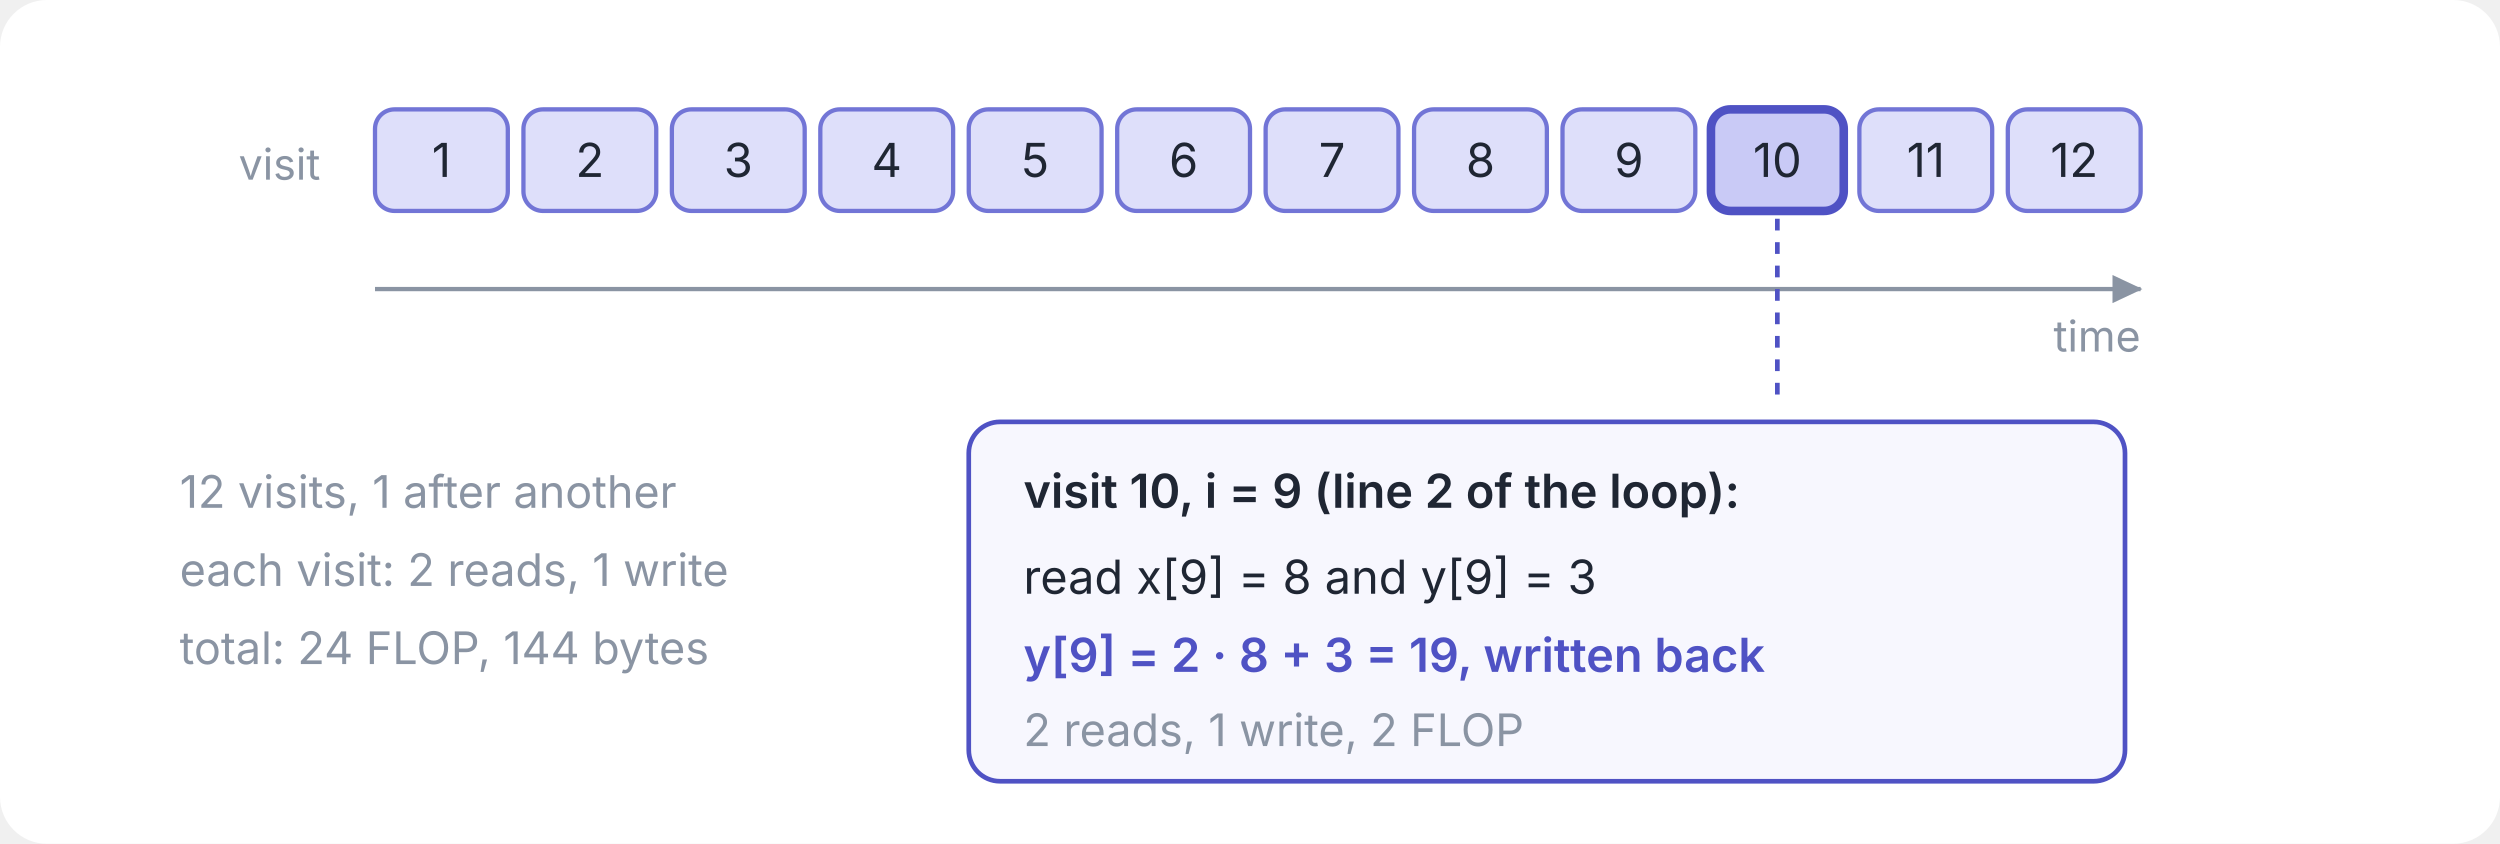
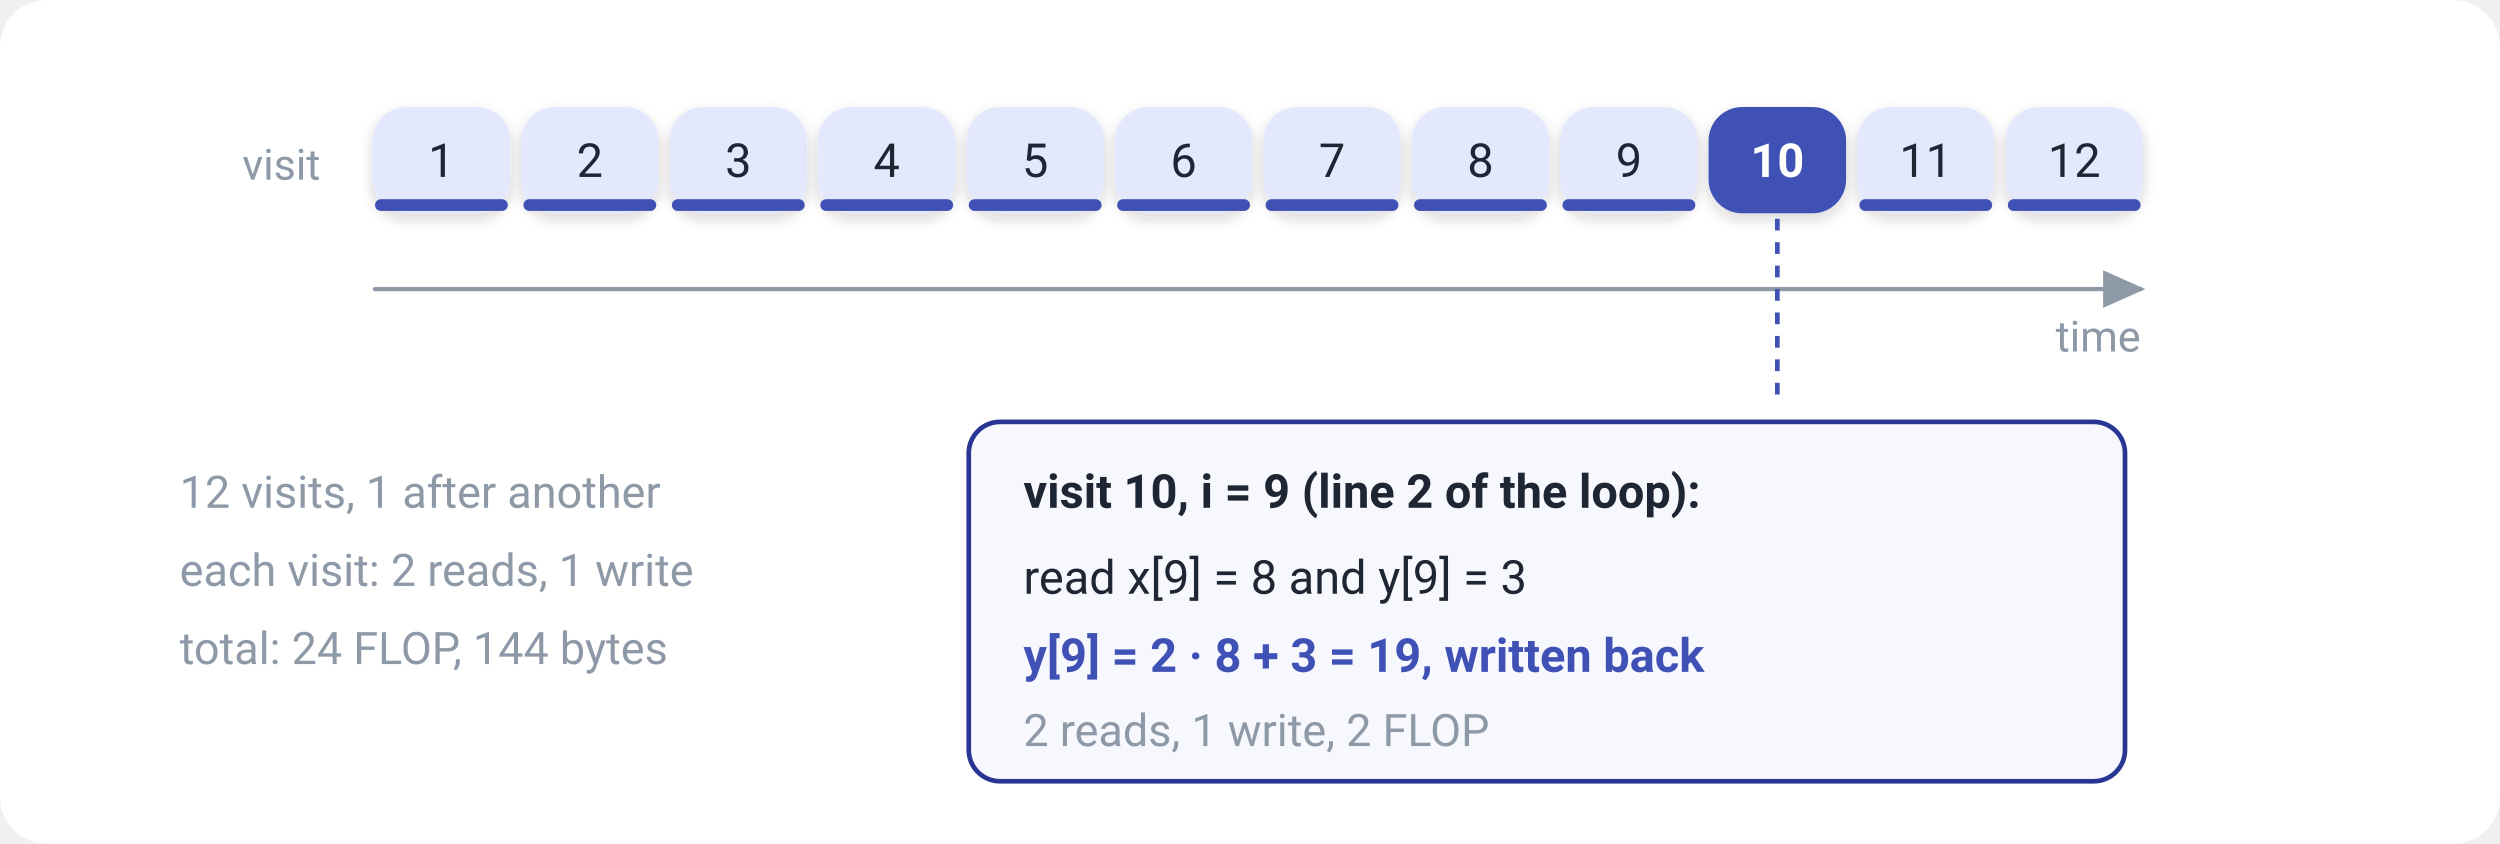
<svg xmlns="http://www.w3.org/2000/svg" viewBox="0 0 640 216" width="640" height="216" role="img" aria-label="The sequential loop visits the 12 elements in order, 1 to 12 along a time axis. Visit 10 handles element 9: it reads x[9] = 8 and y[9] = 3 and writes y[9] = 19, with 2 reads, 1 write and 2 floating-point operations. In total 12 visits make 24 FLOP and move 144 bytes.">
  <style>
-     text { font-family: Inter, "Segoe UI", "Helvetica Neue", Helvetica, Arial, sans-serif; }
+     text { font-family: Roboto, Inter, "Segoe UI", "Helvetica Neue", Arial, sans-serif; }
    .mono { font-family: "JetBrains Mono", "SF Mono", Menlo, Consolas, monospace; }
  </style>
  <defs>
-     <marker id="m-hi" viewBox="0 0 10 10" refX="8.5" refY="5" markerUnits="userSpaceOnUse" markerWidth="9" markerHeight="9" orient="auto">
-       <path d="M0.5,1 L9,5 L0.5,9 Z" fill="#4F52C4" />
+     <marker id="m-hi" viewBox="0 0 10 10" refX="8.5" refY="5" markerUnits="userSpaceOnUse" markerWidth="12" markerHeight="12" orient="auto">
+       <path d="M0.5,1 L9.5,5 L0.5,9 Z" fill="#3F51B5" />
    </marker>
-     <marker id="m-grey" viewBox="0 0 10 10" refX="8.5" refY="5" markerUnits="userSpaceOnUse" markerWidth="9" markerHeight="9" orient="auto">
-       <path d="M0.5,1 L9,5 L0.5,9 Z" fill="#8A94A3" />
+     <marker id="m-grey" viewBox="0 0 10 10" refX="8.5" refY="5" markerUnits="userSpaceOnUse" markerWidth="12" markerHeight="12" orient="auto">
+       <path d="M0.5,1 L9.5,5 L0.5,9 Z" fill="#8E99A8" />
    </marker>
-     <marker id="m-red" viewBox="0 0 10 10" refX="8.5" refY="5" markerUnits="userSpaceOnUse" markerWidth="9" markerHeight="9" orient="auto">
-       <path d="M0.5,1 L9,5 L0.5,9 Z" fill="#C2412D" />
+     <marker id="m-red" viewBox="0 0 10 10" refX="8.5" refY="5" markerUnits="userSpaceOnUse" markerWidth="12" markerHeight="12" orient="auto">
+       <path d="M0.5,1 L9.5,5 L0.5,9 Z" fill="#C2412D" />
    </marker>
-     <marker id="m-ink" viewBox="0 0 10 10" refX="8.5" refY="5" markerUnits="userSpaceOnUse" markerWidth="9" markerHeight="9" orient="auto">
-       <path d="M0.5,1 L9,5 L0.5,9 Z" fill="#1F2633" />
+     <marker id="m-ink" viewBox="0 0 10 10" refX="8.5" refY="5" markerUnits="userSpaceOnUse" markerWidth="12" markerHeight="12" orient="auto">
+       <path d="M0.5,1 L9.5,5 L0.5,9 Z" fill="#1F2633" />
    </marker>
-     <marker id="m-green" viewBox="0 0 10 10" refX="8.5" refY="5" markerUnits="userSpaceOnUse" markerWidth="9" markerHeight="9" orient="auto">
-       <path d="M0.5,1 L9,5 L0.5,9 Z" fill="#2E8B57" />
+     <marker id="m-green" viewBox="0 0 10 10" refX="8.5" refY="5" markerUnits="userSpaceOnUse" markerWidth="12" markerHeight="12" orient="auto">
+       <path d="M0.5,1 L9.5,5 L0.5,9 Z" fill="#2E8B57" />
    </marker>
-     <marker id="m-blue" viewBox="0 0 10 10" refX="8.5" refY="5" markerUnits="userSpaceOnUse" markerWidth="9" markerHeight="9" orient="auto">
-       <path d="M0.5,1 L9,5 L0.5,9 Z" fill="#7275D6" />
+     <marker id="m-blue" viewBox="0 0 10 10" refX="8.5" refY="5" markerUnits="userSpaceOnUse" markerWidth="12" markerHeight="12" orient="auto">
+       <path d="M0.5,1 L9.5,5 L0.5,9 Z" fill="#3F51B5" />
    </marker>
-     <marker id="m-mint" viewBox="0 0 10 10" refX="8.5" refY="5" markerUnits="userSpaceOnUse" markerWidth="9" markerHeight="9" orient="auto">
-       <path d="M0.5,1 L9,5 L0.5,9 Z" fill="#3F9F80" />
+     <marker id="m-mint" viewBox="0 0 10 10" refX="8.5" refY="5" markerUnits="userSpaceOnUse" markerWidth="12" markerHeight="12" orient="auto">
+       <path d="M0.5,1 L9.5,5 L0.5,9 Z" fill="#00897B" />
    </marker>
-     <marker id="m-peach" viewBox="0 0 10 10" refX="8.5" refY="5" markerUnits="userSpaceOnUse" markerWidth="9" markerHeight="9" orient="auto">
-       <path d="M0.5,1 L9,5 L0.5,9 Z" fill="#D98654" />
+     <marker id="m-peach" viewBox="0 0 10 10" refX="8.5" refY="5" markerUnits="userSpaceOnUse" markerWidth="12" markerHeight="12" orient="auto">
+       <path d="M0.5,1 L9.5,5 L0.5,9 Z" fill="#E65100" />
    </marker>
-     <marker id="m-pink" viewBox="0 0 10 10" refX="8.5" refY="5" markerUnits="userSpaceOnUse" markerWidth="9" markerHeight="9" orient="auto">
-       <path d="M0.5,1 L9,5 L0.5,9 Z" fill="#CC6A91" />
+     <marker id="m-pink" viewBox="0 0 10 10" refX="8.5" refY="5" markerUnits="userSpaceOnUse" markerWidth="12" markerHeight="12" orient="auto">
+       <path d="M0.5,1 L9.5,5 L0.5,9 Z" fill="#C2185B" />
    </marker>
+     <filter id="elev" x="-20%" y="-20%" width="140%" height="160%">
+       <feDropShadow dx="0" dy="1.5" stdDeviation="1.6" flood-color="#1F2633" flood-opacity="0.18" />
+     </filter>
  </defs>
  <rect width="640" height="216" rx="12" fill="#FFFFFF" />
-   <text x="82.0" y="46.0" font-size="11" fill="#8A94A3" text-anchor="end" font-weight="400" xml:space="preserve">visit</text>
-   <rect x="96.0" y="28.0" width="34.0" height="26.0" rx="5" fill="#DEDFFA" stroke="#7275D6" stroke-width="1.1" />
+   <text x="82.0" y="46.0" font-size="11" fill="#8E99A8" text-anchor="end" font-weight="400" xml:space="preserve">visit</text>
+   <rect x="96.0" y="28.0" width="34.0" height="26.0" rx="8" fill="#E3E8FD" stroke="#E3E8FD" stroke-width="1.2" filter="url(#elev)" />
+   <rect x="96.0" y="51.0" width="34.0" height="3" rx="1.5" fill="#3F51B5" />
  <text x="113.0" y="45.3" font-size="12" fill="#1F2633" text-anchor="middle" font-weight="400" xml:space="preserve">1</text>
-   <rect x="134.0" y="28.0" width="34.0" height="26.0" rx="5" fill="#DEDFFA" stroke="#7275D6" stroke-width="1.1" />
+   <rect x="134.0" y="28.0" width="34.0" height="26.0" rx="8" fill="#E3E8FD" stroke="#E3E8FD" stroke-width="1.2" filter="url(#elev)" />
+   <rect x="134.0" y="51.0" width="34.0" height="3" rx="1.5" fill="#3F51B5" />
  <text x="151.0" y="45.3" font-size="12" fill="#1F2633" text-anchor="middle" font-weight="400" xml:space="preserve">2</text>
-   <rect x="172.0" y="28.0" width="34.0" height="26.0" rx="5" fill="#DEDFFA" stroke="#7275D6" stroke-width="1.1" />
+   <rect x="172.0" y="28.0" width="34.0" height="26.0" rx="8" fill="#E3E8FD" stroke="#E3E8FD" stroke-width="1.2" filter="url(#elev)" />
+   <rect x="172.0" y="51.0" width="34.0" height="3" rx="1.5" fill="#3F51B5" />
  <text x="189.0" y="45.3" font-size="12" fill="#1F2633" text-anchor="middle" font-weight="400" xml:space="preserve">3</text>
-   <rect x="210.0" y="28.0" width="34.0" height="26.0" rx="5" fill="#DEDFFA" stroke="#7275D6" stroke-width="1.1" />
+   <rect x="210.0" y="28.0" width="34.0" height="26.0" rx="8" fill="#E3E8FD" stroke="#E3E8FD" stroke-width="1.2" filter="url(#elev)" />
+   <rect x="210.0" y="51.0" width="34.0" height="3" rx="1.5" fill="#3F51B5" />
  <text x="227.0" y="45.3" font-size="12" fill="#1F2633" text-anchor="middle" font-weight="400" xml:space="preserve">4</text>
-   <rect x="248.0" y="28.0" width="34.0" height="26.0" rx="5" fill="#DEDFFA" stroke="#7275D6" stroke-width="1.1" />
+   <rect x="248.0" y="28.0" width="34.0" height="26.0" rx="8" fill="#E3E8FD" stroke="#E3E8FD" stroke-width="1.2" filter="url(#elev)" />
+   <rect x="248.0" y="51.0" width="34.0" height="3" rx="1.5" fill="#3F51B5" />
  <text x="265.0" y="45.3" font-size="12" fill="#1F2633" text-anchor="middle" font-weight="400" xml:space="preserve">5</text>
-   <rect x="286.0" y="28.0" width="34.0" height="26.0" rx="5" fill="#DEDFFA" stroke="#7275D6" stroke-width="1.1" />
+   <rect x="286.0" y="28.0" width="34.0" height="26.0" rx="8" fill="#E3E8FD" stroke="#E3E8FD" stroke-width="1.2" filter="url(#elev)" />
+   <rect x="286.0" y="51.0" width="34.0" height="3" rx="1.5" fill="#3F51B5" />
  <text x="303.0" y="45.3" font-size="12" fill="#1F2633" text-anchor="middle" font-weight="400" xml:space="preserve">6</text>
-   <rect x="324.0" y="28.0" width="34.0" height="26.0" rx="5" fill="#DEDFFA" stroke="#7275D6" stroke-width="1.1" />
+   <rect x="324.0" y="28.0" width="34.0" height="26.0" rx="8" fill="#E3E8FD" stroke="#E3E8FD" stroke-width="1.2" filter="url(#elev)" />
+   <rect x="324.0" y="51.0" width="34.0" height="3" rx="1.5" fill="#3F51B5" />
  <text x="341.0" y="45.3" font-size="12" fill="#1F2633" text-anchor="middle" font-weight="400" xml:space="preserve">7</text>
-   <rect x="362.0" y="28.0" width="34.0" height="26.0" rx="5" fill="#DEDFFA" stroke="#7275D6" stroke-width="1.1" />
+   <rect x="362.0" y="28.0" width="34.0" height="26.0" rx="8" fill="#E3E8FD" stroke="#E3E8FD" stroke-width="1.2" filter="url(#elev)" />
+   <rect x="362.0" y="51.0" width="34.0" height="3" rx="1.5" fill="#3F51B5" />
  <text x="379.0" y="45.3" font-size="12" fill="#1F2633" text-anchor="middle" font-weight="400" xml:space="preserve">8</text>
-   <rect x="400.0" y="28.0" width="34.0" height="26.0" rx="5" fill="#DEDFFA" stroke="#7275D6" stroke-width="1.1" />
+   <rect x="400.0" y="28.0" width="34.0" height="26.0" rx="8" fill="#E3E8FD" stroke="#E3E8FD" stroke-width="1.2" filter="url(#elev)" />
+   <rect x="400.0" y="51.0" width="34.0" height="3" rx="1.5" fill="#3F51B5" />
  <text x="417.0" y="45.3" font-size="12" fill="#1F2633" text-anchor="middle" font-weight="400" xml:space="preserve">9</text>
-   <rect x="438.0" y="28.0" width="34.0" height="26.0" rx="5" fill="#C9CAF6" stroke="#4F52C4" stroke-width="2.2" />
-   <text x="455.0" y="45.3" font-size="12" fill="#1F2633" text-anchor="middle" font-weight="400" xml:space="preserve">10</text>
-   <rect x="476.0" y="28.0" width="34.0" height="26.0" rx="5" fill="#DEDFFA" stroke="#7275D6" stroke-width="1.1" />
+   <rect x="438.0" y="28.0" width="34.0" height="26.0" rx="8" fill="#3F51B5" stroke="#3F51B5" stroke-width="1.2" filter="url(#elev)" />
+   <text x="455.0" y="45.3" font-size="12" fill="#FFFFFF" text-anchor="middle" font-weight="700" xml:space="preserve">10</text>
+   <rect x="476.0" y="28.0" width="34.0" height="26.0" rx="8" fill="#E3E8FD" stroke="#E3E8FD" stroke-width="1.2" filter="url(#elev)" />
+   <rect x="476.0" y="51.0" width="34.0" height="3" rx="1.5" fill="#3F51B5" />
  <text x="493.0" y="45.3" font-size="12" fill="#1F2633" text-anchor="middle" font-weight="400" xml:space="preserve">11</text>
-   <rect x="514.0" y="28.0" width="34.0" height="26.0" rx="5" fill="#DEDFFA" stroke="#7275D6" stroke-width="1.1" />
+   <rect x="514.0" y="28.0" width="34.0" height="26.0" rx="8" fill="#E3E8FD" stroke="#E3E8FD" stroke-width="1.2" filter="url(#elev)" />
+   <rect x="514.0" y="51.0" width="34.0" height="3" rx="1.5" fill="#3F51B5" />
  <text x="531.0" y="45.3" font-size="12" fill="#1F2633" text-anchor="middle" font-weight="400" xml:space="preserve">12</text>
-   <line x1="96.0" y1="74.0" x2="548.0" y2="74.0" stroke="#8A94A3" stroke-width="1.1" marker-end="url(#m-grey)" />
-   <text x="548.0" y="90.0" font-size="11" fill="#8A94A3" text-anchor="end" font-weight="400" xml:space="preserve">time</text>
-   <line x1="455.0" y1="56.0" x2="455.0" y2="104.0" stroke="#4F52C4" stroke-width="1.2" stroke-dasharray="3 3" />
-   <rect x="248.0" y="108.0" width="296.0" height="92.0" rx="8" fill="#F7F7FE" stroke="#4F52C4" stroke-width="1.2" />
+   <line x1="96.0" y1="74.0" x2="548.0" y2="74.0" stroke="#8E99A8" stroke-width="1.1" stroke-linecap="round" marker-end="url(#m-grey)" />
+   <text x="548.0" y="90.0" font-size="11" fill="#8E99A8" text-anchor="end" font-weight="400" xml:space="preserve">time</text>
+   <line x1="455.0" y1="56.0" x2="455.0" y2="104.0" stroke="#3F51B5" stroke-width="1.2" stroke-dasharray="3 3" />
+   <rect x="248.0" y="108.0" width="296.0" height="92.0" rx="8" fill="#F7F7FE" stroke="#283593" stroke-width="1.2" />
  <text x="262.0" y="130.0" font-size="12" fill="#1F2633" text-anchor="start" font-weight="600" xml:space="preserve">visit 10, i = 9 (line 2 of the loop):</text>
  <text x="262.0" y="152.0" font-size="12" fill="#1F2633" text-anchor="start" font-weight="400" xml:space="preserve">read x[9] = 8 and y[9] = 3</text>
-   <text x="262.0" y="172.0" font-size="12" fill="#4F52C4" text-anchor="start" font-weight="600" xml:space="preserve">y[9] = 2 · 8 + 3 = 19, written back</text>
-   <text x="262.0" y="191.0" font-size="11.5" fill="#8A94A3" text-anchor="start" font-weight="400" xml:space="preserve">2 reads, 1 write, 2 FLOP</text>
-   <text x="46.0" y="130.0" font-size="11.5" fill="#8A94A3" text-anchor="start" font-weight="400" xml:space="preserve">12 visits, 1 after another</text>
-   <text x="46.0" y="150.0" font-size="11.5" fill="#8A94A3" text-anchor="start" font-weight="400" xml:space="preserve">each visit: 2 reads, 1 write</text>
-   <text x="46.0" y="170.0" font-size="11.5" fill="#8A94A3" text-anchor="start" font-weight="400" xml:space="preserve">total: 24 FLOP, 144 bytes</text>
+   <text x="262.0" y="172.0" font-size="12" fill="#3F51B5" text-anchor="start" font-weight="600" xml:space="preserve">y[9] = 2 · 8 + 3 = 19, written back</text>
+   <text x="262.0" y="191.0" font-size="11.5" fill="#8E99A8" text-anchor="start" font-weight="400" xml:space="preserve">2 reads, 1 write, 2 FLOP</text>
+   <text x="46.0" y="130.0" font-size="11.5" fill="#8E99A8" text-anchor="start" font-weight="400" xml:space="preserve">12 visits, 1 after another</text>
+   <text x="46.0" y="150.0" font-size="11.5" fill="#8E99A8" text-anchor="start" font-weight="400" xml:space="preserve">each visit: 2 reads, 1 write</text>
+   <text x="46.0" y="170.0" font-size="11.5" fill="#8E99A8" text-anchor="start" font-weight="400" xml:space="preserve">total: 24 FLOP, 144 bytes</text>
</svg>
